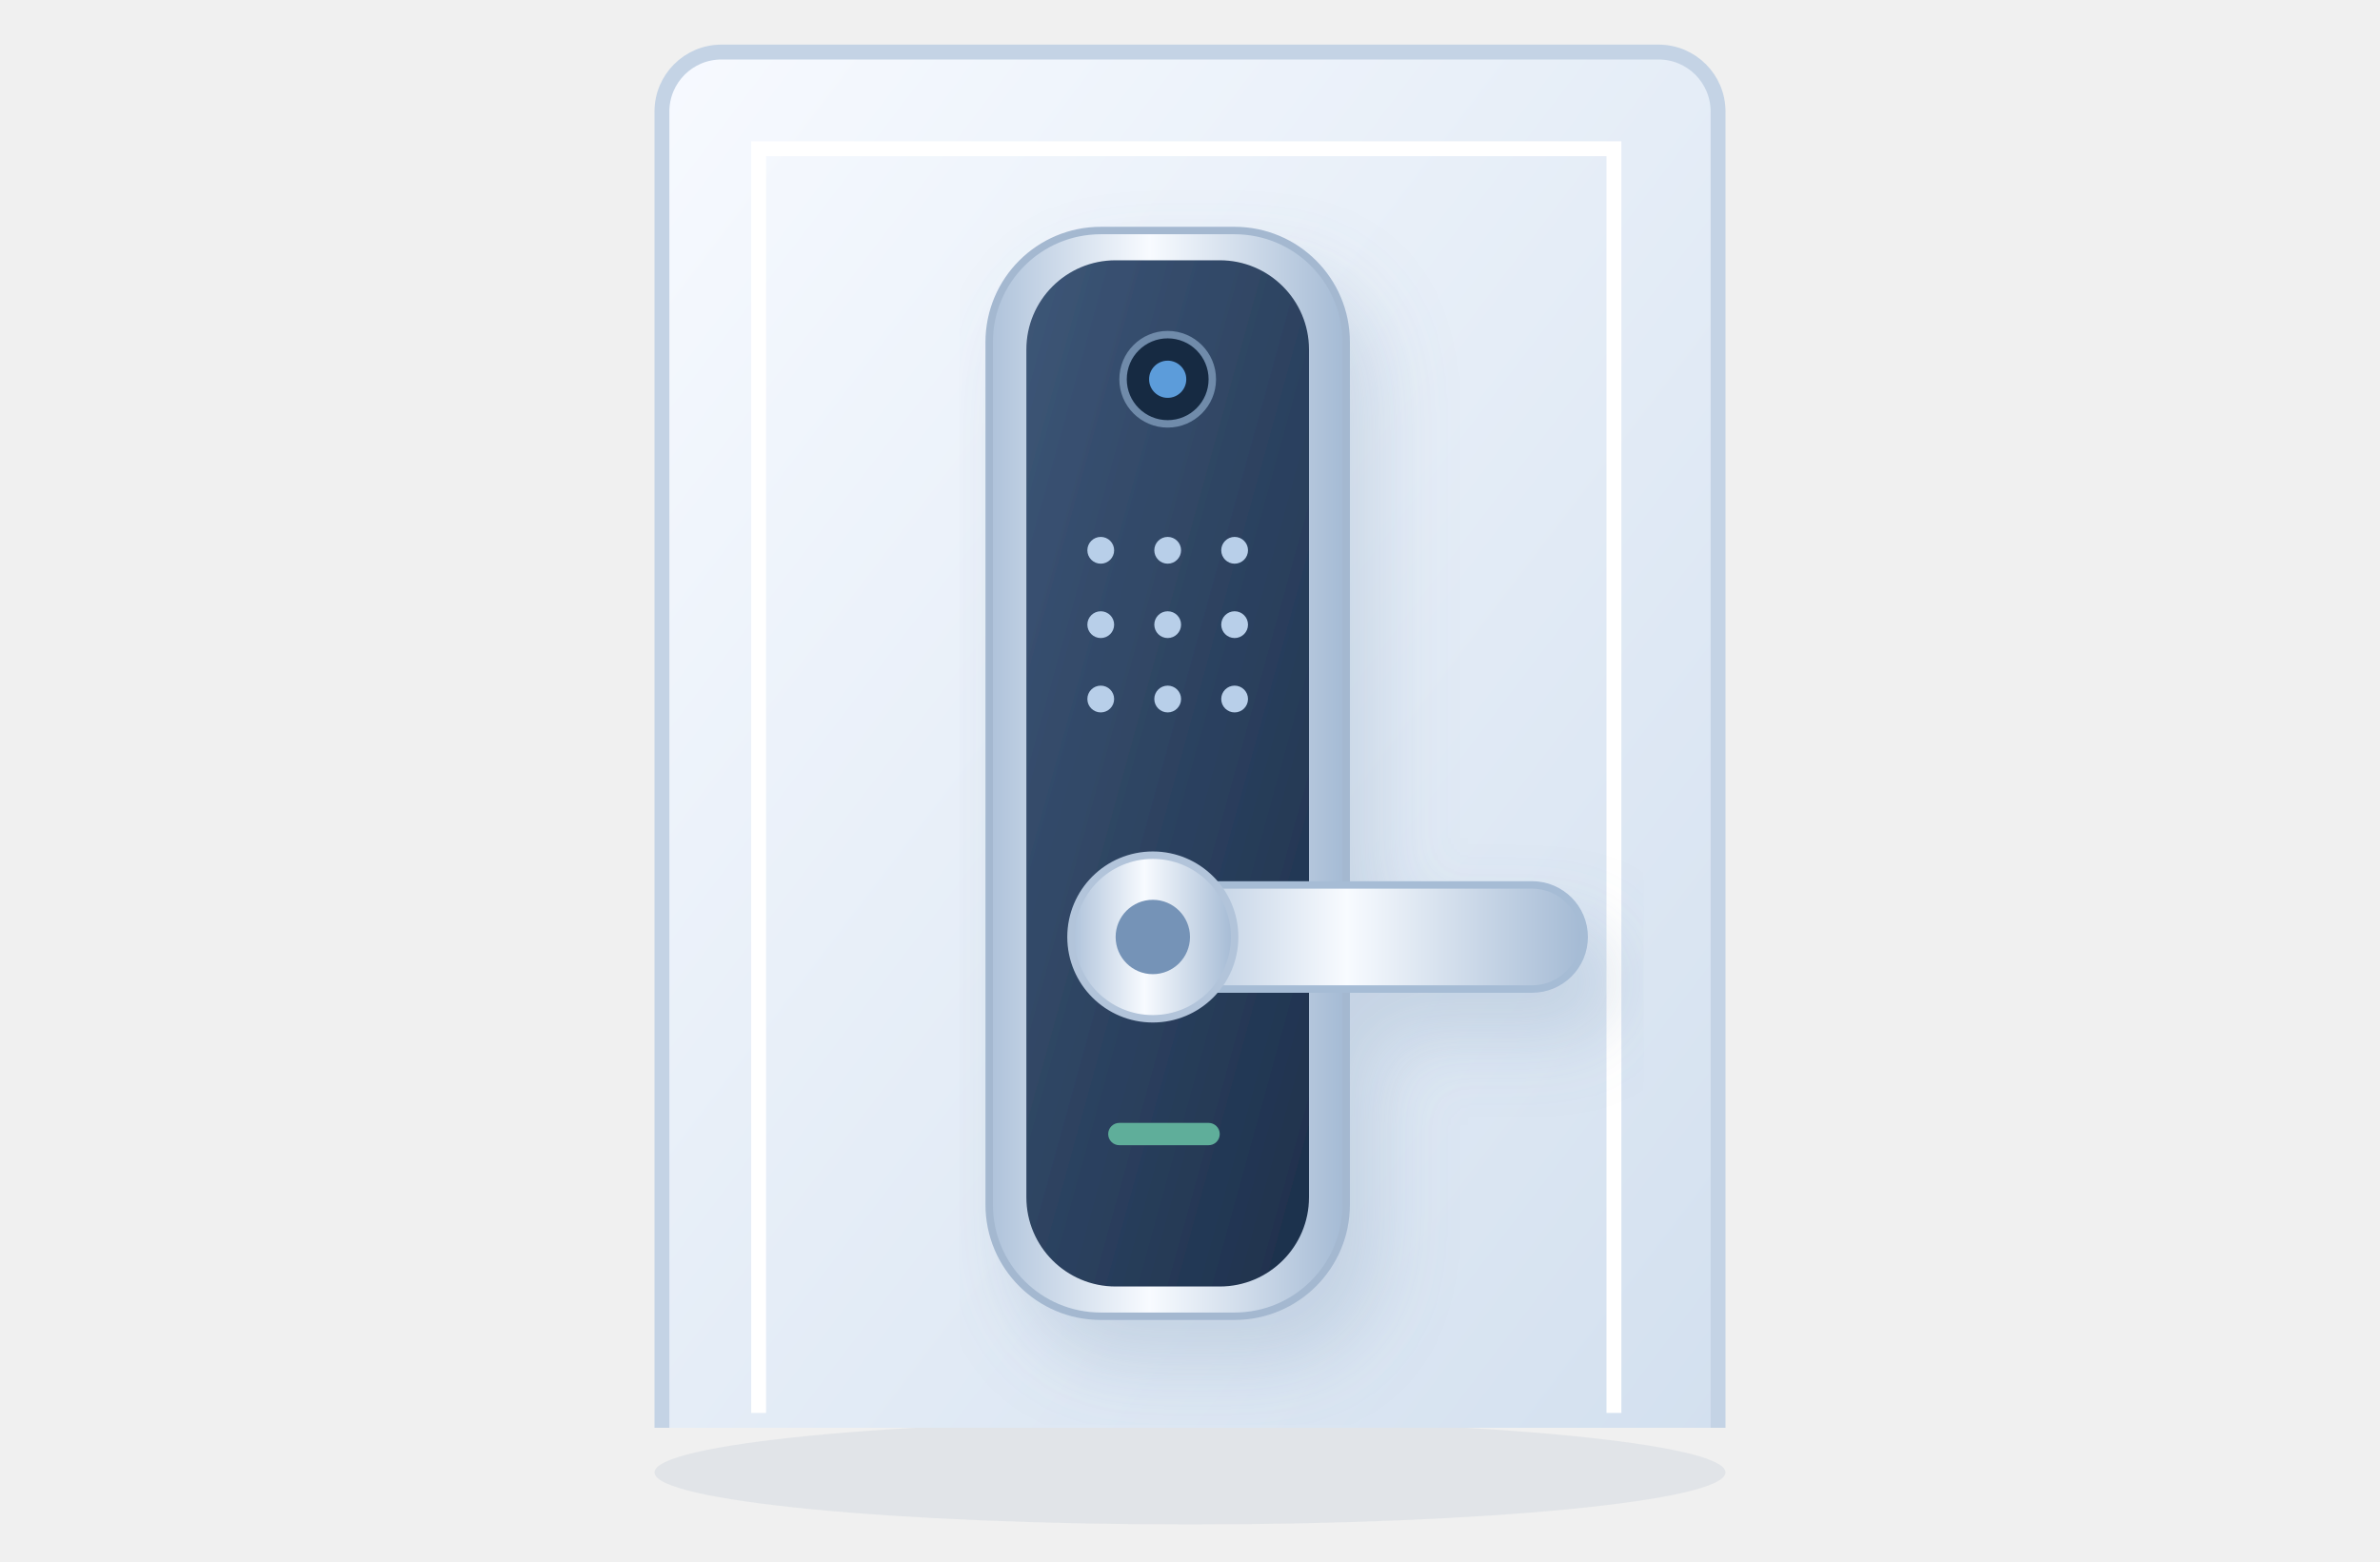
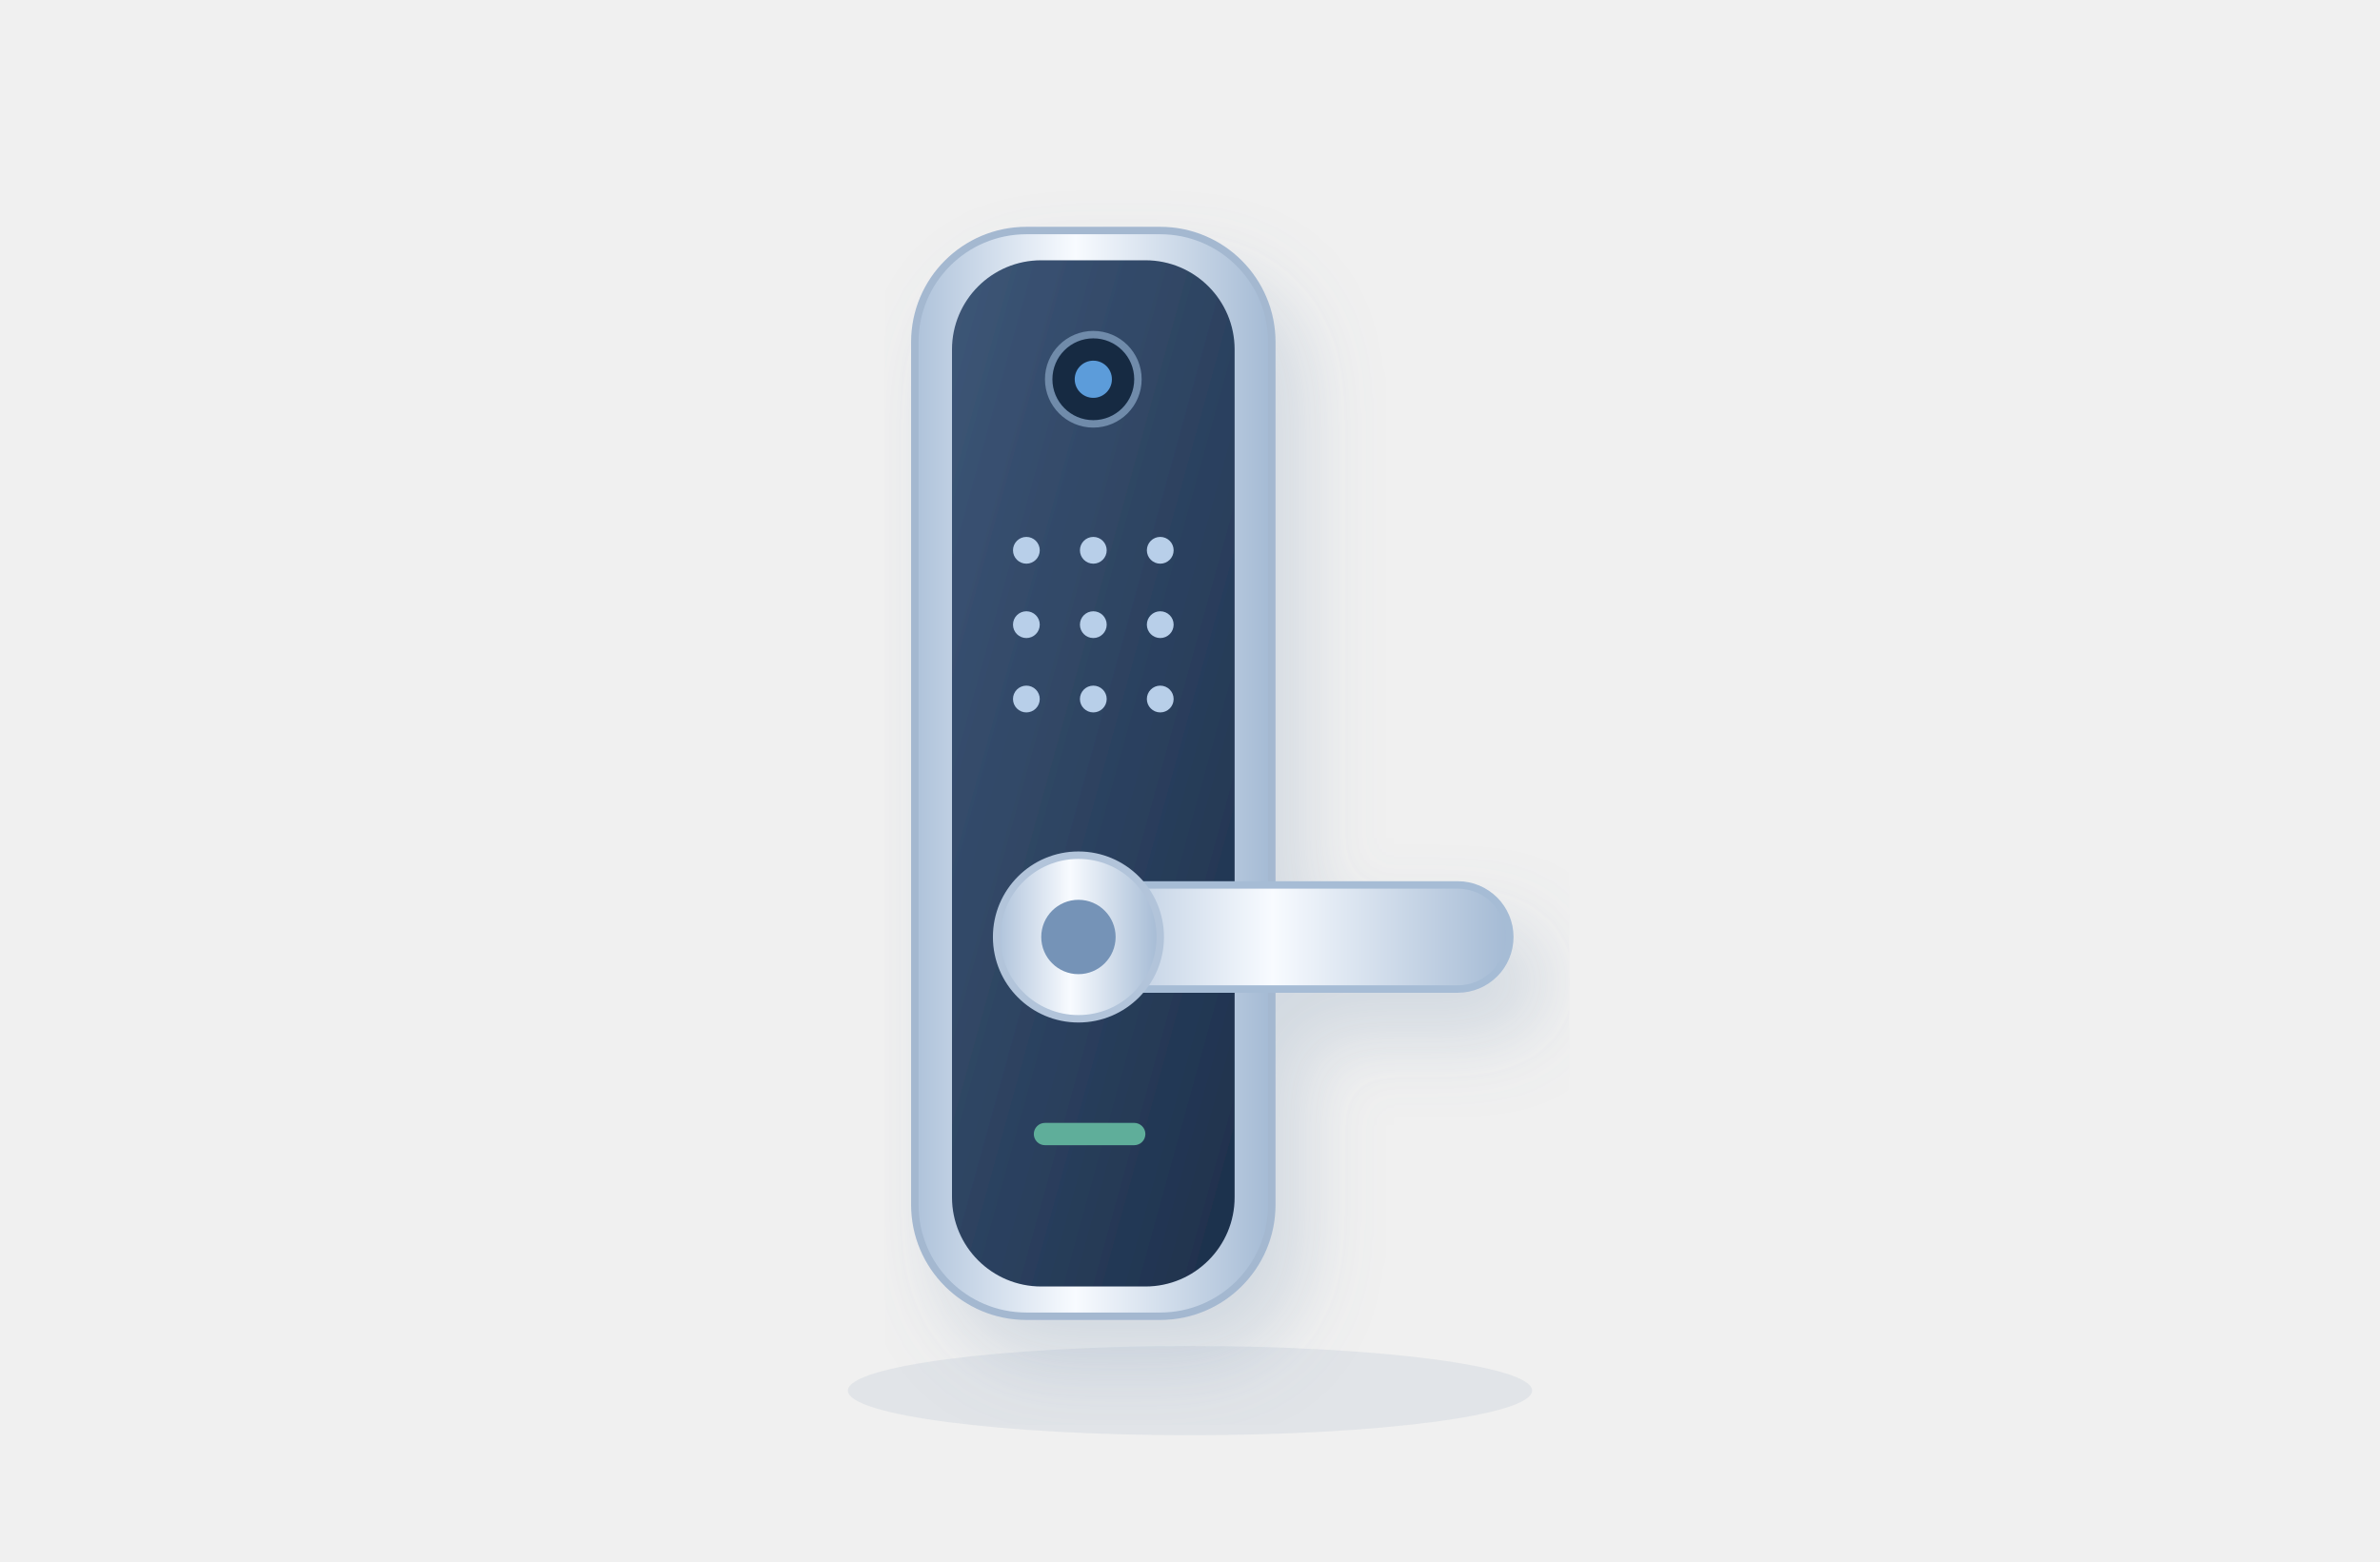
<svg xmlns="http://www.w3.org/2000/svg" viewBox="0 0 320 210" aria-hidden="true" focusable="false">
  <defs>
-     <linearGradient id="lock-door" x2="1" y2="1">
-       <stop stop-color="#f7faff" />
-       <stop offset="1" stop-color="#d3e0ef" />
-     </linearGradient>
    <linearGradient id="lock-metal">
      <stop stop-color="#aec2da" />
      <stop offset=".45" stop-color="#f8fbff" />
      <stop offset="1" stop-color="#a4bad4" />
    </linearGradient>
    <linearGradient id="lock-face" x2="1" y2="1">
      <stop stop-color="#3d5677" />
      <stop offset="1" stop-color="#1d304b" />
    </linearGradient>
    <filter id="lock-shadow">
      <feDropShadow dx="4" dy="6" stdDeviation="5" flood-color="#7894b4" flood-opacity=".25" />
    </filter>
  </defs>
-   <ellipse cx="160" cy="198" rx="72" ry="7" fill="#7f96b2" opacity=".13" />
-   <path d="M89 192V15a8 8 0 0 1 8-8h126a8 8 0 0 1 8 8v177" fill="url(#lock-door)" stroke="#c4d3e5" stroke-width="2" />
-   <path d="M102 190V20h115v170" fill="none" stroke="#fff" stroke-width="2" />
-   <g filter="url(#lock-shadow)">
+   <ellipse cx="160" cy="187" rx="46" ry="6" fill="#7f96b2" opacity=".13" />
+   <g transform="translate(-10 0)" filter="url(#lock-shadow)">
    <rect x="133" y="31" width="48" height="146" rx="15" fill="url(#lock-metal)" stroke="#a4b8d0" />
    <rect x="138" y="35" width="38" height="138" rx="12" fill="url(#lock-face)" />
    <circle cx="157" cy="51" r="6" fill="#162a43" stroke="#708baa" />
    <circle cx="157" cy="51" r="2.5" fill="#5c9cda" />
    <g fill="#b8cfe9">
      <circle cx="148" cy="74" r="1.8" />
      <circle cx="157" cy="74" r="1.8" />
      <circle cx="166" cy="74" r="1.8" />
      <circle cx="148" cy="84" r="1.8" />
      <circle cx="157" cy="84" r="1.8" />
      <circle cx="166" cy="84" r="1.8" />
      <circle cx="148" cy="94" r="1.8" />
      <circle cx="157" cy="94" r="1.8" />
      <circle cx="166" cy="94" r="1.8" />
    </g>
    <path d="M155 119h51a7 7 0 0 1 0 14h-51Z" fill="url(#lock-metal)" stroke="#a6bcd5" />
    <circle cx="155" cy="126" r="11" fill="url(#lock-metal)" stroke="#b2c4da" />
    <circle cx="155" cy="126" r="5" fill="#7593b7" />
    <rect x="149" y="151" width="15" height="3" rx="1.5" fill="#5fae9a" />
  </g>
</svg>
